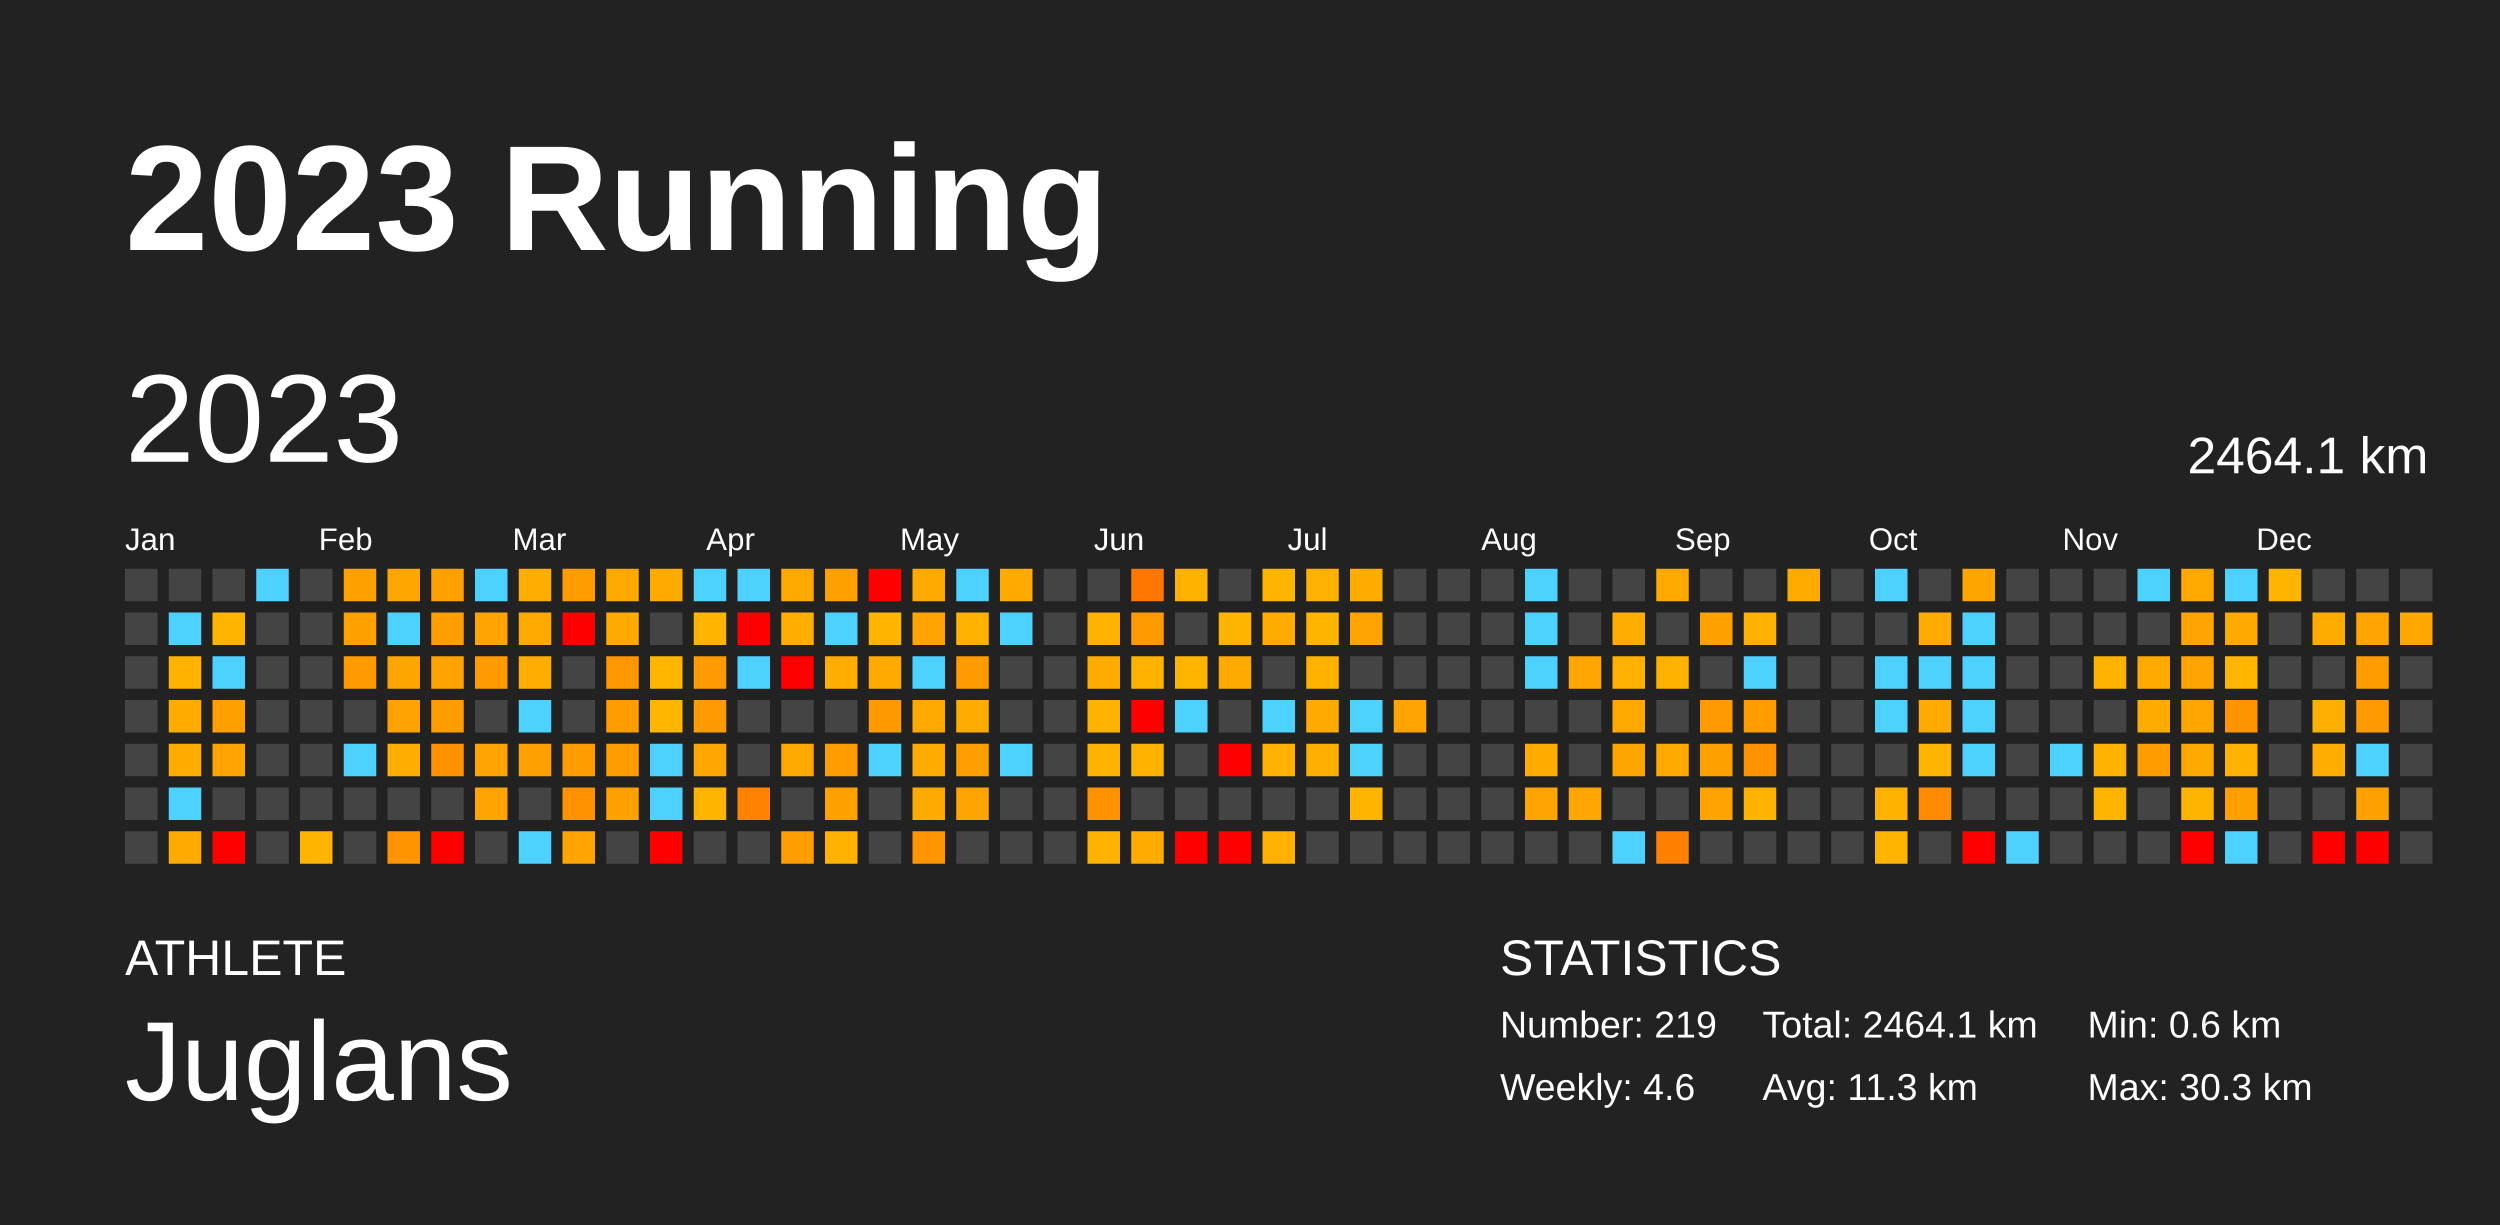
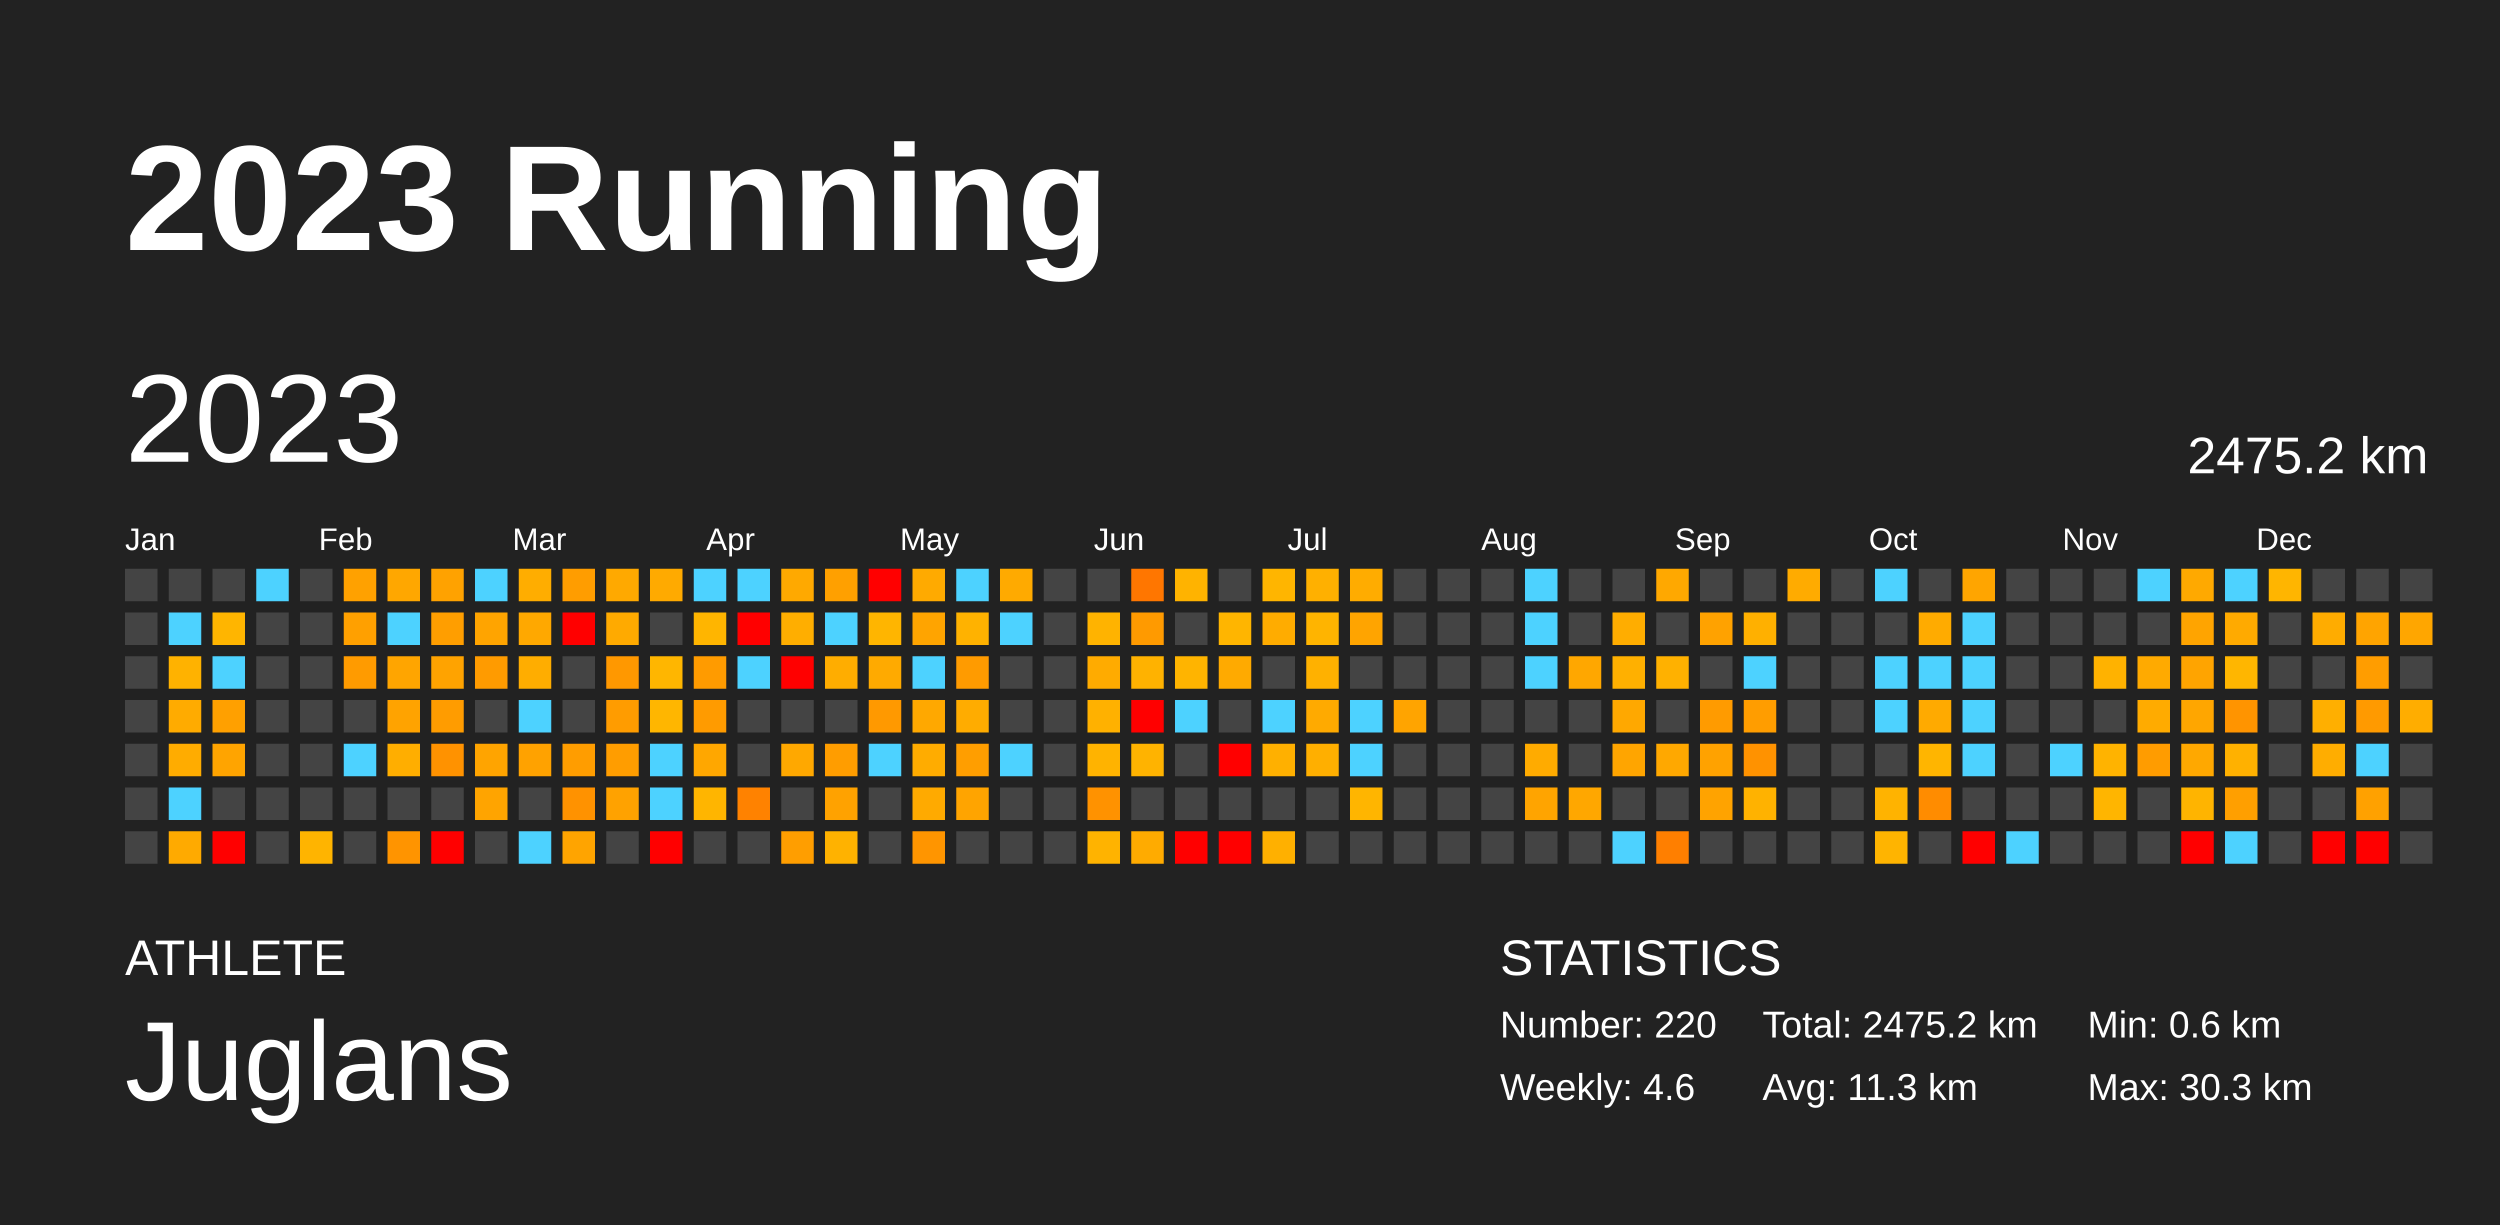
<svg xmlns="http://www.w3.org/2000/svg" baseProfile="full" height="98mm" version="1.1" viewBox="0,0,200,98" width="200mm">
  <defs />
  <rect fill="#222222" height="98" width="200" x="0" y="0" />
  <text fill="#FFFFFF" style="font-size:12px; font-family:Arial; font-weight:bold;" x="10" y="20">2023 Running</text>
  <text fill="#FFFFFF" style="font-size:4px; font-family:Arial" x="10" y="78">ATHLETE</text>
  <text fill="#FFFFFF" style="font-size:9px; font-family:Arial" x="10" y="88">Juglans</text>
  <text fill="#FFFFFF" style="font-size:4px; font-family:Arial" x="120" y="78">STATISTICS</text>
-   <text fill="#FFFFFF" style="font-size:3px; font-family:Arial" x="120" y="83">Number: 219</text>
+   <text fill="#FFFFFF" style="font-size:3px; font-family:Arial" x="120" y="83">Number: 220</text>
  <text fill="#FFFFFF" style="font-size:3px; font-family:Arial" x="120" y="88">Weekly: 4.6</text>
-   <text fill="#FFFFFF" style="font-size:3px; font-family:Arial" x="141" y="83">Total: 2464.1 km</text>
+   <text fill="#FFFFFF" style="font-size:3px; font-family:Arial" x="141" y="83">Total: 2475.2 km</text>
  <text fill="#FFFFFF" style="font-size:3px; font-family:Arial" x="141" y="88">Avg: 11.3 km</text>
  <text fill="#FFFFFF" style="font-size:3px; font-family:Arial" x="167" y="83">Min: 0.6 km</text>
  <text fill="#FFFFFF" style="font-size:3px; font-family:Arial" x="167" y="88">Max: 30.3 km</text>
  <text dominant-baseline="hanging" fill="#FFFFFF" style="font-size:10.0px; font-family:Arial;" x="10" y="30">2023</text>
-   <text dominant-baseline="hanging" fill="#FFFFFF" style="font-size:4.125px; font-family:Arial;" x="175" y="35">2464.1 km</text>
+   <text dominant-baseline="hanging" fill="#FFFFFF" style="font-size:4.125px; font-family:Arial;" x="175" y="35">2475.2 km</text>
  <text fill="#FFFFFF" style="font-size:2.5px; font-family:Arial" x="10.0" y="44">Jan</text>
  <text fill="#FFFFFF" style="font-size:2.5px; font-family:Arial" x="25.5" y="44">Feb</text>
  <text fill="#FFFFFF" style="font-size:2.5px; font-family:Arial" x="41.0" y="44">Mar</text>
  <text fill="#FFFFFF" style="font-size:2.5px; font-family:Arial" x="56.5" y="44">Apr</text>
  <text fill="#FFFFFF" style="font-size:2.5px; font-family:Arial" x="72.0" y="44">May</text>
  <text fill="#FFFFFF" style="font-size:2.5px; font-family:Arial" x="87.5" y="44">Jun</text>
  <text fill="#FFFFFF" style="font-size:2.5px; font-family:Arial" x="103.0" y="44">Jul</text>
  <text fill="#FFFFFF" style="font-size:2.5px; font-family:Arial" x="118.5" y="44">Aug</text>
  <text fill="#FFFFFF" style="font-size:2.5px; font-family:Arial" x="134.0" y="44">Sep</text>
  <text fill="#FFFFFF" style="font-size:2.5px; font-family:Arial" x="149.5" y="44">Oct</text>
  <text fill="#FFFFFF" style="font-size:2.5px; font-family:Arial" x="165.0" y="44">Nov</text>
  <text fill="#FFFFFF" style="font-size:2.5px; font-family:Arial" x="180.5" y="44">Dec</text>
  <rect fill="#444444" height="2.6" width="2.6" x="10.0" y="45.5" />
  <rect fill="#444444" height="2.6" width="2.6" x="10.0" y="49.0" />
  <rect fill="#444444" height="2.6" width="2.6" x="10.0" y="52.5" />
  <rect fill="#444444" height="2.6" width="2.6" x="10.0" y="56.0" />
  <rect fill="#444444" height="2.6" width="2.6" x="10.0" y="59.5" />
  <rect fill="#444444" height="2.6" width="2.6" x="10.0" y="63.0" />
  <rect fill="#444444" height="2.6" width="2.6" x="10.0" y="66.5" />
  <rect fill="#444444" height="2.6" width="2.6" x="13.5" y="45.5" />
  <rect fill="#4dd2ff" height="2.6" width="2.6" x="13.5" y="49.0" />
  <rect fill="#ffb200" height="2.6" width="2.6" x="13.5" y="52.5" />
  <rect fill="#ffab00" height="2.6" width="2.6" x="13.5" y="56.0" />
  <rect fill="#ffac00" height="2.6" width="2.6" x="13.5" y="59.5" />
  <rect fill="#4dd2ff" height="2.6" width="2.6" x="13.5" y="63.0" />
  <rect fill="#ffaa00" height="2.6" width="2.6" x="13.5" y="66.5" />
  <rect fill="#444444" height="2.6" width="2.6" x="17.0" y="45.5" />
  <rect fill="#ffb500" height="2.6" width="2.6" x="17.0" y="49.0" />
  <rect fill="#4dd2ff" height="2.6" width="2.6" x="17.0" y="52.5" />
  <rect fill="#ffa000" height="2.6" width="2.6" x="17.0" y="56.0" />
  <rect fill="#ffa400" height="2.6" width="2.6" x="17.0" y="59.5" />
  <rect fill="#444444" height="2.6" width="2.6" x="17.0" y="63.0" />
  <rect fill="red" height="2.6" width="2.6" x="17.0" y="66.5" />
  <rect fill="#4dd2ff" height="2.6" width="2.6" x="20.5" y="45.5" />
  <rect fill="#444444" height="2.6" width="2.6" x="20.5" y="49.0" />
  <rect fill="#444444" height="2.6" width="2.6" x="20.5" y="52.5" />
  <rect fill="#444444" height="2.6" width="2.6" x="20.5" y="56.0" />
  <rect fill="#444444" height="2.6" width="2.6" x="20.5" y="59.5" />
  <rect fill="#444444" height="2.6" width="2.6" x="20.5" y="63.0" />
  <rect fill="#444444" height="2.6" width="2.6" x="20.5" y="66.5" />
  <rect fill="#444444" height="2.6" width="2.6" x="24.0" y="45.5" />
  <rect fill="#444444" height="2.6" width="2.6" x="24.0" y="49.0" />
  <rect fill="#444444" height="2.6" width="2.6" x="24.0" y="52.5" />
  <rect fill="#444444" height="2.6" width="2.6" x="24.0" y="56.0" />
  <rect fill="#444444" height="2.6" width="2.6" x="24.0" y="59.5" />
  <rect fill="#444444" height="2.6" width="2.6" x="24.0" y="63.0" />
  <rect fill="#ffb400" height="2.6" width="2.6" x="24.0" y="66.5" />
  <rect fill="#ffa100" height="2.6" width="2.6" x="27.5" y="45.5" />
  <rect fill="#ffa000" height="2.6" width="2.6" x="27.5" y="49.0" />
  <rect fill="#ff9b00" height="2.6" width="2.6" x="27.5" y="52.5" />
  <rect fill="#444444" height="2.6" width="2.6" x="27.5" y="56.0" />
  <rect fill="#4dd2ff" height="2.6" width="2.6" x="27.5" y="59.5" />
  <rect fill="#444444" height="2.6" width="2.6" x="27.5" y="63.0" />
  <rect fill="#444444" height="2.6" width="2.6" x="27.5" y="66.5" />
  <rect fill="#ffa700" height="2.6" width="2.6" x="31.0" y="45.5" />
  <rect fill="#4dd2ff" height="2.6" width="2.6" x="31.0" y="49.0" />
  <rect fill="#ffa500" height="2.6" width="2.6" x="31.0" y="52.5" />
  <rect fill="#ffa300" height="2.6" width="2.6" x="31.0" y="56.0" />
  <rect fill="#ffae00" height="2.6" width="2.6" x="31.0" y="59.5" />
  <rect fill="#444444" height="2.6" width="2.6" x="31.0" y="63.0" />
  <rect fill="#ff9400" height="2.6" width="2.6" x="31.0" y="66.5" />
  <rect fill="#ffa200" height="2.6" width="2.6" x="34.5" y="45.5" />
  <rect fill="#ff9e00" height="2.6" width="2.6" x="34.5" y="49.0" />
  <rect fill="#ffa300" height="2.6" width="2.6" x="34.5" y="52.5" />
  <rect fill="#ff9c00" height="2.6" width="2.6" x="34.5" y="56.0" />
  <rect fill="#ff9200" height="2.6" width="2.6" x="34.5" y="59.5" />
  <rect fill="#444444" height="2.6" width="2.6" x="34.5" y="63.0" />
  <rect fill="red" height="2.6" width="2.6" x="34.5" y="66.5" />
  <rect fill="#4dd2ff" height="2.6" width="2.6" x="38.0" y="45.5" />
  <rect fill="#ffa400" height="2.6" width="2.6" x="38.0" y="49.0" />
  <rect fill="#ff9b00" height="2.6" width="2.6" x="38.0" y="52.5" />
  <rect fill="#444444" height="2.6" width="2.6" x="38.0" y="56.0" />
  <rect fill="#ffa400" height="2.6" width="2.6" x="38.0" y="59.5" />
  <rect fill="#ffa400" height="2.6" width="2.6" x="38.0" y="63.0" />
  <rect fill="#444444" height="2.6" width="2.6" x="38.0" y="66.5" />
  <rect fill="#ffad00" height="2.6" width="2.6" x="41.5" y="45.5" />
  <rect fill="#ffa800" height="2.6" width="2.6" x="41.5" y="49.0" />
  <rect fill="#ffad00" height="2.6" width="2.6" x="41.5" y="52.5" />
  <rect fill="#4dd2ff" height="2.6" width="2.6" x="41.5" y="56.0" />
  <rect fill="#ffa200" height="2.6" width="2.6" x="41.5" y="59.5" />
  <rect fill="#444444" height="2.6" width="2.6" x="41.5" y="63.0" />
  <rect fill="#4dd2ff" height="2.6" width="2.6" x="41.5" y="66.5" />
  <rect fill="#ff9d00" height="2.6" width="2.6" x="45.0" y="45.5" />
  <rect fill="red" height="2.6" width="2.6" x="45.0" y="49.0" />
  <rect fill="#444444" height="2.6" width="2.6" x="45.0" y="52.5" />
  <rect fill="#444444" height="2.6" width="2.6" x="45.0" y="56.0" />
  <rect fill="#ff9d00" height="2.6" width="2.6" x="45.0" y="59.5" />
  <rect fill="#ff9200" height="2.6" width="2.6" x="45.0" y="63.0" />
  <rect fill="#ffa400" height="2.6" width="2.6" x="45.0" y="66.5" />
  <rect fill="#ffa900" height="2.6" width="2.6" x="48.5" y="45.5" />
  <rect fill="#ffaa00" height="2.6" width="2.6" x="48.5" y="49.0" />
  <rect fill="#ff9800" height="2.6" width="2.6" x="48.5" y="52.5" />
  <rect fill="#ff9c00" height="2.6" width="2.6" x="48.5" y="56.0" />
  <rect fill="#ff9d00" height="2.6" width="2.6" x="48.5" y="59.5" />
  <rect fill="#ffa200" height="2.6" width="2.6" x="48.5" y="63.0" />
  <rect fill="#444444" height="2.6" width="2.6" x="48.5" y="66.5" />
  <rect fill="#ffaa00" height="2.6" width="2.6" x="52.0" y="45.5" />
  <rect fill="#444444" height="2.6" width="2.6" x="52.0" y="49.0" />
  <rect fill="#ffb600" height="2.6" width="2.6" x="52.0" y="52.5" />
  <rect fill="#ffb600" height="2.6" width="2.6" x="52.0" y="56.0" />
  <rect fill="#4dd2ff" height="2.6" width="2.6" x="52.0" y="59.5" />
  <rect fill="#4dd2ff" height="2.6" width="2.6" x="52.0" y="63.0" />
  <rect fill="red" height="2.6" width="2.6" x="52.0" y="66.5" />
  <rect fill="#4dd2ff" height="2.6" width="2.6" x="55.5" y="45.5" />
  <rect fill="#ffb500" height="2.6" width="2.6" x="55.5" y="49.0" />
  <rect fill="#ff9b00" height="2.6" width="2.6" x="55.5" y="52.5" />
  <rect fill="#ff9b00" height="2.6" width="2.6" x="55.5" y="56.0" />
  <rect fill="#ffa700" height="2.6" width="2.6" x="55.5" y="59.5" />
  <rect fill="#ffb500" height="2.6" width="2.6" x="55.5" y="63.0" />
  <rect fill="#444444" height="2.6" width="2.6" x="55.5" y="66.5" />
  <rect fill="#4dd2ff" height="2.6" width="2.6" x="59.0" y="45.5" />
  <rect fill="red" height="2.6" width="2.6" x="59.0" y="49.0" />
  <rect fill="#4dd2ff" height="2.6" width="2.6" x="59.0" y="52.5" />
  <rect fill="#444444" height="2.6" width="2.6" x="59.0" y="56.0" />
  <rect fill="#444444" height="2.6" width="2.6" x="59.0" y="59.5" />
  <rect fill="#ff8200" height="2.6" width="2.6" x="59.0" y="63.0" />
  <rect fill="#444444" height="2.6" width="2.6" x="59.0" y="66.5" />
  <rect fill="#ffa900" height="2.6" width="2.6" x="62.5" y="45.5" />
  <rect fill="#ffae00" height="2.6" width="2.6" x="62.5" y="49.0" />
  <rect fill="red" height="2.6" width="2.6" x="62.5" y="52.5" />
  <rect fill="#444444" height="2.6" width="2.6" x="62.5" y="56.0" />
  <rect fill="#ffa800" height="2.6" width="2.6" x="62.5" y="59.5" />
  <rect fill="#444444" height="2.6" width="2.6" x="62.5" y="63.0" />
  <rect fill="#ff9e00" height="2.6" width="2.6" x="62.5" y="66.5" />
  <rect fill="#ffa000" height="2.6" width="2.6" x="66.0" y="45.5" />
  <rect fill="#4dd2ff" height="2.6" width="2.6" x="66.0" y="49.0" />
  <rect fill="#ffad00" height="2.6" width="2.6" x="66.0" y="52.5" />
  <rect fill="#444444" height="2.6" width="2.6" x="66.0" y="56.0" />
  <rect fill="#ff9d00" height="2.6" width="2.6" x="66.0" y="59.5" />
  <rect fill="#ffa200" height="2.6" width="2.6" x="66.0" y="63.0" />
  <rect fill="#ffb200" height="2.6" width="2.6" x="66.0" y="66.5" />
  <rect fill="red" height="2.6" width="2.6" x="69.5" y="45.5" />
  <rect fill="#ffb500" height="2.6" width="2.6" x="69.5" y="49.0" />
  <rect fill="#ffaa00" height="2.6" width="2.6" x="69.5" y="52.5" />
  <rect fill="#ff9900" height="2.6" width="2.6" x="69.5" y="56.0" />
  <rect fill="#4dd2ff" height="2.6" width="2.6" x="69.5" y="59.5" />
  <rect fill="#444444" height="2.6" width="2.6" x="69.5" y="63.0" />
  <rect fill="#444444" height="2.6" width="2.6" x="69.5" y="66.5" />
  <rect fill="#ffaa00" height="2.6" width="2.6" x="73.0" y="45.5" />
  <rect fill="#ffa400" height="2.6" width="2.6" x="73.0" y="49.0" />
  <rect fill="#4dd2ff" height="2.6" width="2.6" x="73.0" y="52.5" />
  <rect fill="#ffa800" height="2.6" width="2.6" x="73.0" y="56.0" />
  <rect fill="#ffac00" height="2.6" width="2.6" x="73.0" y="59.5" />
  <rect fill="#ffaa00" height="2.6" width="2.6" x="73.0" y="63.0" />
  <rect fill="#ff9500" height="2.6" width="2.6" x="73.0" y="66.5" />
  <rect fill="#4dd2ff" height="2.6" width="2.6" x="76.5" y="45.5" />
  <rect fill="#ffb200" height="2.6" width="2.6" x="76.5" y="49.0" />
  <rect fill="#ff9b00" height="2.6" width="2.6" x="76.5" y="52.5" />
  <rect fill="#ffac00" height="2.6" width="2.6" x="76.5" y="56.0" />
  <rect fill="#ff9e00" height="2.6" width="2.6" x="76.5" y="59.5" />
  <rect fill="#ffa400" height="2.6" width="2.6" x="76.5" y="63.0" />
  <rect fill="#444444" height="2.6" width="2.6" x="76.5" y="66.5" />
  <rect fill="#ffaa00" height="2.6" width="2.6" x="80.0" y="45.5" />
  <rect fill="#4dd2ff" height="2.6" width="2.6" x="80.0" y="49.0" />
  <rect fill="#444444" height="2.6" width="2.6" x="80.0" y="52.5" />
  <rect fill="#444444" height="2.6" width="2.6" x="80.0" y="56.0" />
  <rect fill="#4dd2ff" height="2.6" width="2.6" x="80.0" y="59.5" />
  <rect fill="#444444" height="2.6" width="2.6" x="80.0" y="63.0" />
  <rect fill="#444444" height="2.6" width="2.6" x="80.0" y="66.5" />
  <rect fill="#444444" height="2.6" width="2.6" x="83.5" y="45.5" />
  <rect fill="#444444" height="2.6" width="2.6" x="83.5" y="49.0" />
  <rect fill="#444444" height="2.6" width="2.6" x="83.5" y="52.5" />
  <rect fill="#444444" height="2.6" width="2.6" x="83.5" y="56.0" />
  <rect fill="#444444" height="2.6" width="2.6" x="83.5" y="59.5" />
  <rect fill="#444444" height="2.6" width="2.6" x="83.5" y="63.0" />
  <rect fill="#444444" height="2.6" width="2.6" x="83.5" y="66.5" />
  <rect fill="#444444" height="2.6" width="2.6" x="87.0" y="45.5" />
  <rect fill="#ffb300" height="2.6" width="2.6" x="87.0" y="49.0" />
  <rect fill="#ffab00" height="2.6" width="2.6" x="87.0" y="52.5" />
  <rect fill="#ffb100" height="2.6" width="2.6" x="87.0" y="56.0" />
  <rect fill="#ffb300" height="2.6" width="2.6" x="87.0" y="59.5" />
  <rect fill="#ff9200" height="2.6" width="2.6" x="87.0" y="63.0" />
  <rect fill="#ffb300" height="2.6" width="2.6" x="87.0" y="66.5" />
  <rect fill="#ff7600" height="2.6" width="2.6" x="90.5" y="45.5" />
  <rect fill="#ff9a00" height="2.6" width="2.6" x="90.5" y="49.0" />
  <rect fill="#ffb200" height="2.6" width="2.6" x="90.5" y="52.5" />
  <rect fill="red" height="2.6" width="2.6" x="90.5" y="56.0" />
  <rect fill="#ffb300" height="2.6" width="2.6" x="90.5" y="59.5" />
  <rect fill="#444444" height="2.6" width="2.6" x="90.5" y="63.0" />
  <rect fill="#ffab00" height="2.6" width="2.6" x="90.5" y="66.5" />
  <rect fill="#ffb300" height="2.6" width="2.6" x="94.0" y="45.5" />
  <rect fill="#444444" height="2.6" width="2.6" x="94.0" y="49.0" />
  <rect fill="#ffb400" height="2.6" width="2.6" x="94.0" y="52.5" />
  <rect fill="#4dd2ff" height="2.6" width="2.6" x="94.0" y="56.0" />
  <rect fill="#444444" height="2.6" width="2.6" x="94.0" y="59.5" />
  <rect fill="#444444" height="2.6" width="2.6" x="94.0" y="63.0" />
  <rect fill="red" height="2.6" width="2.6" x="94.0" y="66.5" />
  <rect fill="#444444" height="2.6" width="2.6" x="97.5" y="45.5" />
  <rect fill="#ffb500" height="2.6" width="2.6" x="97.5" y="49.0" />
  <rect fill="#ffaa00" height="2.6" width="2.6" x="97.5" y="52.5" />
  <rect fill="#444444" height="2.6" width="2.6" x="97.5" y="56.0" />
  <rect fill="red" height="2.6" width="2.6" x="97.5" y="59.5" />
  <rect fill="#444444" height="2.6" width="2.6" x="97.5" y="63.0" />
  <rect fill="red" height="2.6" width="2.6" x="97.5" y="66.5" />
  <rect fill="#ffb500" height="2.6" width="2.6" x="101.0" y="45.5" />
  <rect fill="#ffac00" height="2.6" width="2.6" x="101.0" y="49.0" />
  <rect fill="#444444" height="2.6" width="2.6" x="101.0" y="52.5" />
  <rect fill="#4dd2ff" height="2.6" width="2.6" x="101.0" y="56.0" />
  <rect fill="#ffb000" height="2.6" width="2.6" x="101.0" y="59.5" />
  <rect fill="#444444" height="2.6" width="2.6" x="101.0" y="63.0" />
  <rect fill="#ffb000" height="2.6" width="2.6" x="101.0" y="66.5" />
  <rect fill="#ffb000" height="2.6" width="2.6" x="104.5" y="45.5" />
  <rect fill="#ffb400" height="2.6" width="2.6" x="104.5" y="49.0" />
  <rect fill="#ffb100" height="2.6" width="2.6" x="104.5" y="52.5" />
  <rect fill="#ffaa00" height="2.6" width="2.6" x="104.5" y="56.0" />
  <rect fill="#ffaf00" height="2.6" width="2.6" x="104.5" y="59.5" />
  <rect fill="#444444" height="2.6" width="2.6" x="104.5" y="63.0" />
  <rect fill="#444444" height="2.6" width="2.6" x="104.5" y="66.5" />
  <rect fill="#ffac00" height="2.6" width="2.6" x="108.0" y="45.5" />
  <rect fill="#ffa400" height="2.6" width="2.6" x="108.0" y="49.0" />
  <rect fill="#444444" height="2.6" width="2.6" x="108.0" y="52.5" />
  <rect fill="#4dd2ff" height="2.6" width="2.6" x="108.0" y="56.0" />
  <rect fill="#4dd2ff" height="2.6" width="2.6" x="108.0" y="59.5" />
  <rect fill="#ffb500" height="2.6" width="2.6" x="108.0" y="63.0" />
  <rect fill="#444444" height="2.6" width="2.6" x="108.0" y="66.5" />
  <rect fill="#444444" height="2.6" width="2.6" x="111.5" y="45.5" />
  <rect fill="#444444" height="2.6" width="2.6" x="111.5" y="49.0" />
  <rect fill="#444444" height="2.6" width="2.6" x="111.5" y="52.5" />
  <rect fill="#ffa400" height="2.6" width="2.6" x="111.5" y="56.0" />
  <rect fill="#444444" height="2.6" width="2.6" x="111.5" y="59.5" />
  <rect fill="#444444" height="2.6" width="2.6" x="111.5" y="63.0" />
  <rect fill="#444444" height="2.6" width="2.6" x="111.5" y="66.5" />
  <rect fill="#444444" height="2.6" width="2.6" x="115.0" y="45.5" />
  <rect fill="#444444" height="2.6" width="2.6" x="115.0" y="49.0" />
  <rect fill="#444444" height="2.6" width="2.6" x="115.0" y="52.5" />
  <rect fill="#444444" height="2.6" width="2.6" x="115.0" y="56.0" />
  <rect fill="#444444" height="2.6" width="2.6" x="115.0" y="59.5" />
  <rect fill="#444444" height="2.6" width="2.6" x="115.0" y="63.0" />
  <rect fill="#444444" height="2.6" width="2.6" x="115.0" y="66.5" />
  <rect fill="#444444" height="2.6" width="2.6" x="118.5" y="45.5" />
  <rect fill="#444444" height="2.6" width="2.6" x="118.5" y="49.0" />
  <rect fill="#444444" height="2.6" width="2.6" x="118.5" y="52.5" />
  <rect fill="#444444" height="2.6" width="2.6" x="118.5" y="56.0" />
  <rect fill="#444444" height="2.6" width="2.6" x="118.5" y="59.5" />
  <rect fill="#444444" height="2.6" width="2.6" x="118.5" y="63.0" />
  <rect fill="#444444" height="2.6" width="2.6" x="118.5" y="66.5" />
  <rect fill="#4dd2ff" height="2.6" width="2.6" x="122.0" y="45.5" />
  <rect fill="#4dd2ff" height="2.6" width="2.6" x="122.0" y="49.0" />
  <rect fill="#4dd2ff" height="2.6" width="2.6" x="122.0" y="52.5" />
  <rect fill="#444444" height="2.6" width="2.6" x="122.0" y="56.0" />
  <rect fill="#ffab00" height="2.6" width="2.6" x="122.0" y="59.5" />
  <rect fill="#ffa400" height="2.6" width="2.6" x="122.0" y="63.0" />
  <rect fill="#444444" height="2.6" width="2.6" x="122.0" y="66.5" />
  <rect fill="#444444" height="2.6" width="2.6" x="125.5" y="45.5" />
  <rect fill="#444444" height="2.6" width="2.6" x="125.5" y="49.0" />
  <rect fill="#ffa700" height="2.6" width="2.6" x="125.5" y="52.5" />
  <rect fill="#444444" height="2.6" width="2.6" x="125.5" y="56.0" />
  <rect fill="#444444" height="2.6" width="2.6" x="125.5" y="59.5" />
  <rect fill="#ffa700" height="2.6" width="2.6" x="125.5" y="63.0" />
  <rect fill="#444444" height="2.6" width="2.6" x="125.5" y="66.5" />
  <rect fill="#444444" height="2.6" width="2.6" x="129.0" y="45.5" />
  <rect fill="#ffad00" height="2.6" width="2.6" x="129.0" y="49.0" />
  <rect fill="#ffb000" height="2.6" width="2.6" x="129.0" y="52.5" />
  <rect fill="#ffa800" height="2.6" width="2.6" x="129.0" y="56.0" />
  <rect fill="#ffa500" height="2.6" width="2.6" x="129.0" y="59.5" />
  <rect fill="#444444" height="2.6" width="2.6" x="129.0" y="63.0" />
  <rect fill="#4dd2ff" height="2.6" width="2.6" x="129.0" y="66.5" />
  <rect fill="#ffa800" height="2.6" width="2.6" x="132.5" y="45.5" />
  <rect fill="#444444" height="2.6" width="2.6" x="132.5" y="49.0" />
  <rect fill="#ffb100" height="2.6" width="2.6" x="132.5" y="52.5" />
  <rect fill="#444444" height="2.6" width="2.6" x="132.5" y="56.0" />
  <rect fill="#ffa800" height="2.6" width="2.6" x="132.5" y="59.5" />
  <rect fill="#444444" height="2.6" width="2.6" x="132.5" y="63.0" />
  <rect fill="#ff7f00" height="2.6" width="2.6" x="132.5" y="66.5" />
  <rect fill="#444444" height="2.6" width="2.6" x="136.0" y="45.5" />
  <rect fill="#ffa200" height="2.6" width="2.6" x="136.0" y="49.0" />
  <rect fill="#444444" height="2.6" width="2.6" x="136.0" y="52.5" />
  <rect fill="#ff9b00" height="2.6" width="2.6" x="136.0" y="56.0" />
  <rect fill="#ffa200" height="2.6" width="2.6" x="136.0" y="59.5" />
  <rect fill="#ffa300" height="2.6" width="2.6" x="136.0" y="63.0" />
  <rect fill="#444444" height="2.6" width="2.6" x="136.0" y="66.5" />
  <rect fill="#444444" height="2.6" width="2.6" x="139.5" y="45.5" />
  <rect fill="#ffb000" height="2.6" width="2.6" x="139.5" y="49.0" />
  <rect fill="#4dd2ff" height="2.6" width="2.6" x="139.5" y="52.5" />
  <rect fill="#ff9d00" height="2.6" width="2.6" x="139.5" y="56.0" />
  <rect fill="#ff9200" height="2.6" width="2.6" x="139.5" y="59.5" />
  <rect fill="#ffb200" height="2.6" width="2.6" x="139.5" y="63.0" />
  <rect fill="#444444" height="2.6" width="2.6" x="139.5" y="66.5" />
  <rect fill="#ffab00" height="2.6" width="2.6" x="143.0" y="45.5" />
  <rect fill="#444444" height="2.6" width="2.6" x="143.0" y="49.0" />
  <rect fill="#444444" height="2.6" width="2.6" x="143.0" y="52.5" />
  <rect fill="#444444" height="2.6" width="2.6" x="143.0" y="56.0" />
  <rect fill="#444444" height="2.6" width="2.6" x="143.0" y="59.5" />
  <rect fill="#444444" height="2.6" width="2.6" x="143.0" y="63.0" />
  <rect fill="#444444" height="2.6" width="2.6" x="143.0" y="66.5" />
  <rect fill="#444444" height="2.6" width="2.6" x="146.5" y="45.5" />
  <rect fill="#444444" height="2.6" width="2.6" x="146.5" y="49.0" />
  <rect fill="#444444" height="2.6" width="2.6" x="146.5" y="52.5" />
  <rect fill="#444444" height="2.6" width="2.6" x="146.5" y="56.0" />
  <rect fill="#444444" height="2.6" width="2.6" x="146.5" y="59.5" />
  <rect fill="#444444" height="2.6" width="2.6" x="146.5" y="63.0" />
  <rect fill="#444444" height="2.6" width="2.6" x="146.5" y="66.5" />
  <rect fill="#4dd2ff" height="2.6" width="2.6" x="150.0" y="45.5" />
  <rect fill="#444444" height="2.6" width="2.6" x="150.0" y="49.0" />
  <rect fill="#4dd2ff" height="2.6" width="2.6" x="150.0" y="52.5" />
  <rect fill="#4dd2ff" height="2.6" width="2.6" x="150.0" y="56.0" />
  <rect fill="#444444" height="2.6" width="2.6" x="150.0" y="59.5" />
  <rect fill="#ffb300" height="2.6" width="2.6" x="150.0" y="63.0" />
  <rect fill="#ffb400" height="2.6" width="2.6" x="150.0" y="66.5" />
  <rect fill="#444444" height="2.6" width="2.6" x="153.5" y="45.5" />
  <rect fill="#ffab00" height="2.6" width="2.6" x="153.5" y="49.0" />
  <rect fill="#4dd2ff" height="2.6" width="2.6" x="153.5" y="52.5" />
  <rect fill="#ffaa00" height="2.6" width="2.6" x="153.5" y="56.0" />
  <rect fill="#ffb500" height="2.6" width="2.6" x="153.5" y="59.5" />
  <rect fill="#ff8c00" height="2.6" width="2.6" x="153.5" y="63.0" />
  <rect fill="#444444" height="2.6" width="2.6" x="153.5" y="66.5" />
  <rect fill="#ffa500" height="2.6" width="2.6" x="157.0" y="45.5" />
  <rect fill="#4dd2ff" height="2.6" width="2.6" x="157.0" y="49.0" />
  <rect fill="#4dd2ff" height="2.6" width="2.6" x="157.0" y="52.5" />
  <rect fill="#4dd2ff" height="2.6" width="2.6" x="157.0" y="56.0" />
  <rect fill="#4dd2ff" height="2.6" width="2.6" x="157.0" y="59.5" />
  <rect fill="#444444" height="2.6" width="2.6" x="157.0" y="63.0" />
  <rect fill="red" height="2.6" width="2.6" x="157.0" y="66.5" />
  <rect fill="#444444" height="2.6" width="2.6" x="160.5" y="45.5" />
  <rect fill="#444444" height="2.6" width="2.6" x="160.5" y="49.0" />
  <rect fill="#444444" height="2.6" width="2.6" x="160.5" y="52.5" />
  <rect fill="#444444" height="2.6" width="2.6" x="160.5" y="56.0" />
  <rect fill="#444444" height="2.6" width="2.6" x="160.5" y="59.5" />
  <rect fill="#444444" height="2.6" width="2.6" x="160.5" y="63.0" />
  <rect fill="#4dd2ff" height="2.6" width="2.6" x="160.5" y="66.5" />
  <rect fill="#444444" height="2.6" width="2.6" x="164.0" y="45.5" />
  <rect fill="#444444" height="2.6" width="2.6" x="164.0" y="49.0" />
  <rect fill="#444444" height="2.6" width="2.6" x="164.0" y="52.5" />
  <rect fill="#444444" height="2.6" width="2.6" x="164.0" y="56.0" />
  <rect fill="#4dd2ff" height="2.6" width="2.6" x="164.0" y="59.5" />
  <rect fill="#444444" height="2.6" width="2.6" x="164.0" y="63.0" />
  <rect fill="#444444" height="2.6" width="2.6" x="164.0" y="66.5" />
  <rect fill="#444444" height="2.6" width="2.6" x="167.5" y="45.5" />
  <rect fill="#444444" height="2.6" width="2.6" x="167.5" y="49.0" />
  <rect fill="#ffb200" height="2.6" width="2.6" x="167.5" y="52.5" />
  <rect fill="#444444" height="2.6" width="2.6" x="167.5" y="56.0" />
  <rect fill="#ffb300" height="2.6" width="2.6" x="167.5" y="59.5" />
  <rect fill="#ffb500" height="2.6" width="2.6" x="167.5" y="63.0" />
  <rect fill="#444444" height="2.6" width="2.6" x="167.5" y="66.5" />
  <rect fill="#4dd2ff" height="2.6" width="2.6" x="171.0" y="45.5" />
  <rect fill="#444444" height="2.6" width="2.6" x="171.0" y="49.0" />
  <rect fill="#ffaa00" height="2.6" width="2.6" x="171.0" y="52.5" />
  <rect fill="#ffab00" height="2.6" width="2.6" x="171.0" y="56.0" />
  <rect fill="#ff9c00" height="2.6" width="2.6" x="171.0" y="59.5" />
  <rect fill="#444444" height="2.6" width="2.6" x="171.0" y="63.0" />
  <rect fill="#444444" height="2.6" width="2.6" x="171.0" y="66.5" />
  <rect fill="#ffa900" height="2.6" width="2.6" x="174.5" y="45.5" />
  <rect fill="#ffa400" height="2.6" width="2.6" x="174.5" y="49.0" />
  <rect fill="#ffa400" height="2.6" width="2.6" x="174.5" y="52.5" />
  <rect fill="#ffa600" height="2.6" width="2.6" x="174.5" y="56.0" />
  <rect fill="#ffa800" height="2.6" width="2.6" x="174.5" y="59.5" />
  <rect fill="#ffb400" height="2.6" width="2.6" x="174.5" y="63.0" />
  <rect fill="red" height="2.6" width="2.6" x="174.5" y="66.5" />
  <rect fill="#4dd2ff" height="2.6" width="2.6" x="178.0" y="45.5" />
  <rect fill="#ffaa00" height="2.6" width="2.6" x="178.0" y="49.0" />
  <rect fill="#ffb600" height="2.6" width="2.6" x="178.0" y="52.5" />
  <rect fill="#ff9400" height="2.6" width="2.6" x="178.0" y="56.0" />
  <rect fill="#ffb100" height="2.6" width="2.6" x="178.0" y="59.5" />
  <rect fill="#ff9f00" height="2.6" width="2.6" x="178.0" y="63.0" />
  <rect fill="#4dd2ff" height="2.6" width="2.6" x="178.0" y="66.5" />
  <rect fill="#ffb500" height="2.6" width="2.6" x="181.5" y="45.5" />
  <rect fill="#444444" height="2.6" width="2.6" x="181.5" y="49.0" />
  <rect fill="#444444" height="2.6" width="2.6" x="181.5" y="52.5" />
  <rect fill="#444444" height="2.6" width="2.6" x="181.5" y="56.0" />
  <rect fill="#444444" height="2.6" width="2.6" x="181.5" y="59.5" />
  <rect fill="#444444" height="2.6" width="2.6" x="181.5" y="63.0" />
  <rect fill="#444444" height="2.6" width="2.6" x="181.5" y="66.5" />
  <rect fill="#444444" height="2.6" width="2.6" x="185.0" y="45.5" />
  <rect fill="#ffac00" height="2.6" width="2.6" x="185.0" y="49.0" />
  <rect fill="#444444" height="2.6" width="2.6" x="185.0" y="52.5" />
  <rect fill="#ffaf00" height="2.6" width="2.6" x="185.0" y="56.0" />
  <rect fill="#ffad00" height="2.6" width="2.6" x="185.0" y="59.5" />
  <rect fill="#444444" height="2.6" width="2.6" x="185.0" y="63.0" />
  <rect fill="red" height="2.6" width="2.6" x="185.0" y="66.5" />
  <rect fill="#444444" height="2.6" width="2.6" x="188.5" y="45.5" />
  <rect fill="#ffa400" height="2.6" width="2.6" x="188.5" y="49.0" />
  <rect fill="#ff9d00" height="2.6" width="2.6" x="188.5" y="52.5" />
  <rect fill="#ff9a00" height="2.6" width="2.6" x="188.5" y="56.0" />
  <rect fill="#4dd2ff" height="2.6" width="2.6" x="188.5" y="59.5" />
  <rect fill="#ffa100" height="2.6" width="2.6" x="188.5" y="63.0" />
  <rect fill="red" height="2.6" width="2.6" x="188.5" y="66.5" />
  <rect fill="#444444" height="2.6" width="2.6" x="192.0" y="45.5" />
  <rect fill="#ffa600" height="2.6" width="2.6" x="192.0" y="49.0" />
  <rect fill="#444444" height="2.6" width="2.6" x="192.0" y="52.5" />
-   <rect fill="#444444" height="2.6" width="2.6" x="192.0" y="56.0" />
+   <rect fill="#ffad00" height="2.6" width="2.6" x="192.0" y="56.0" />
  <rect fill="#444444" height="2.6" width="2.6" x="192.0" y="59.5" />
  <rect fill="#444444" height="2.6" width="2.6" x="192.0" y="63.0" />
  <rect fill="#444444" height="2.6" width="2.6" x="192.0" y="66.5" />
</svg>
